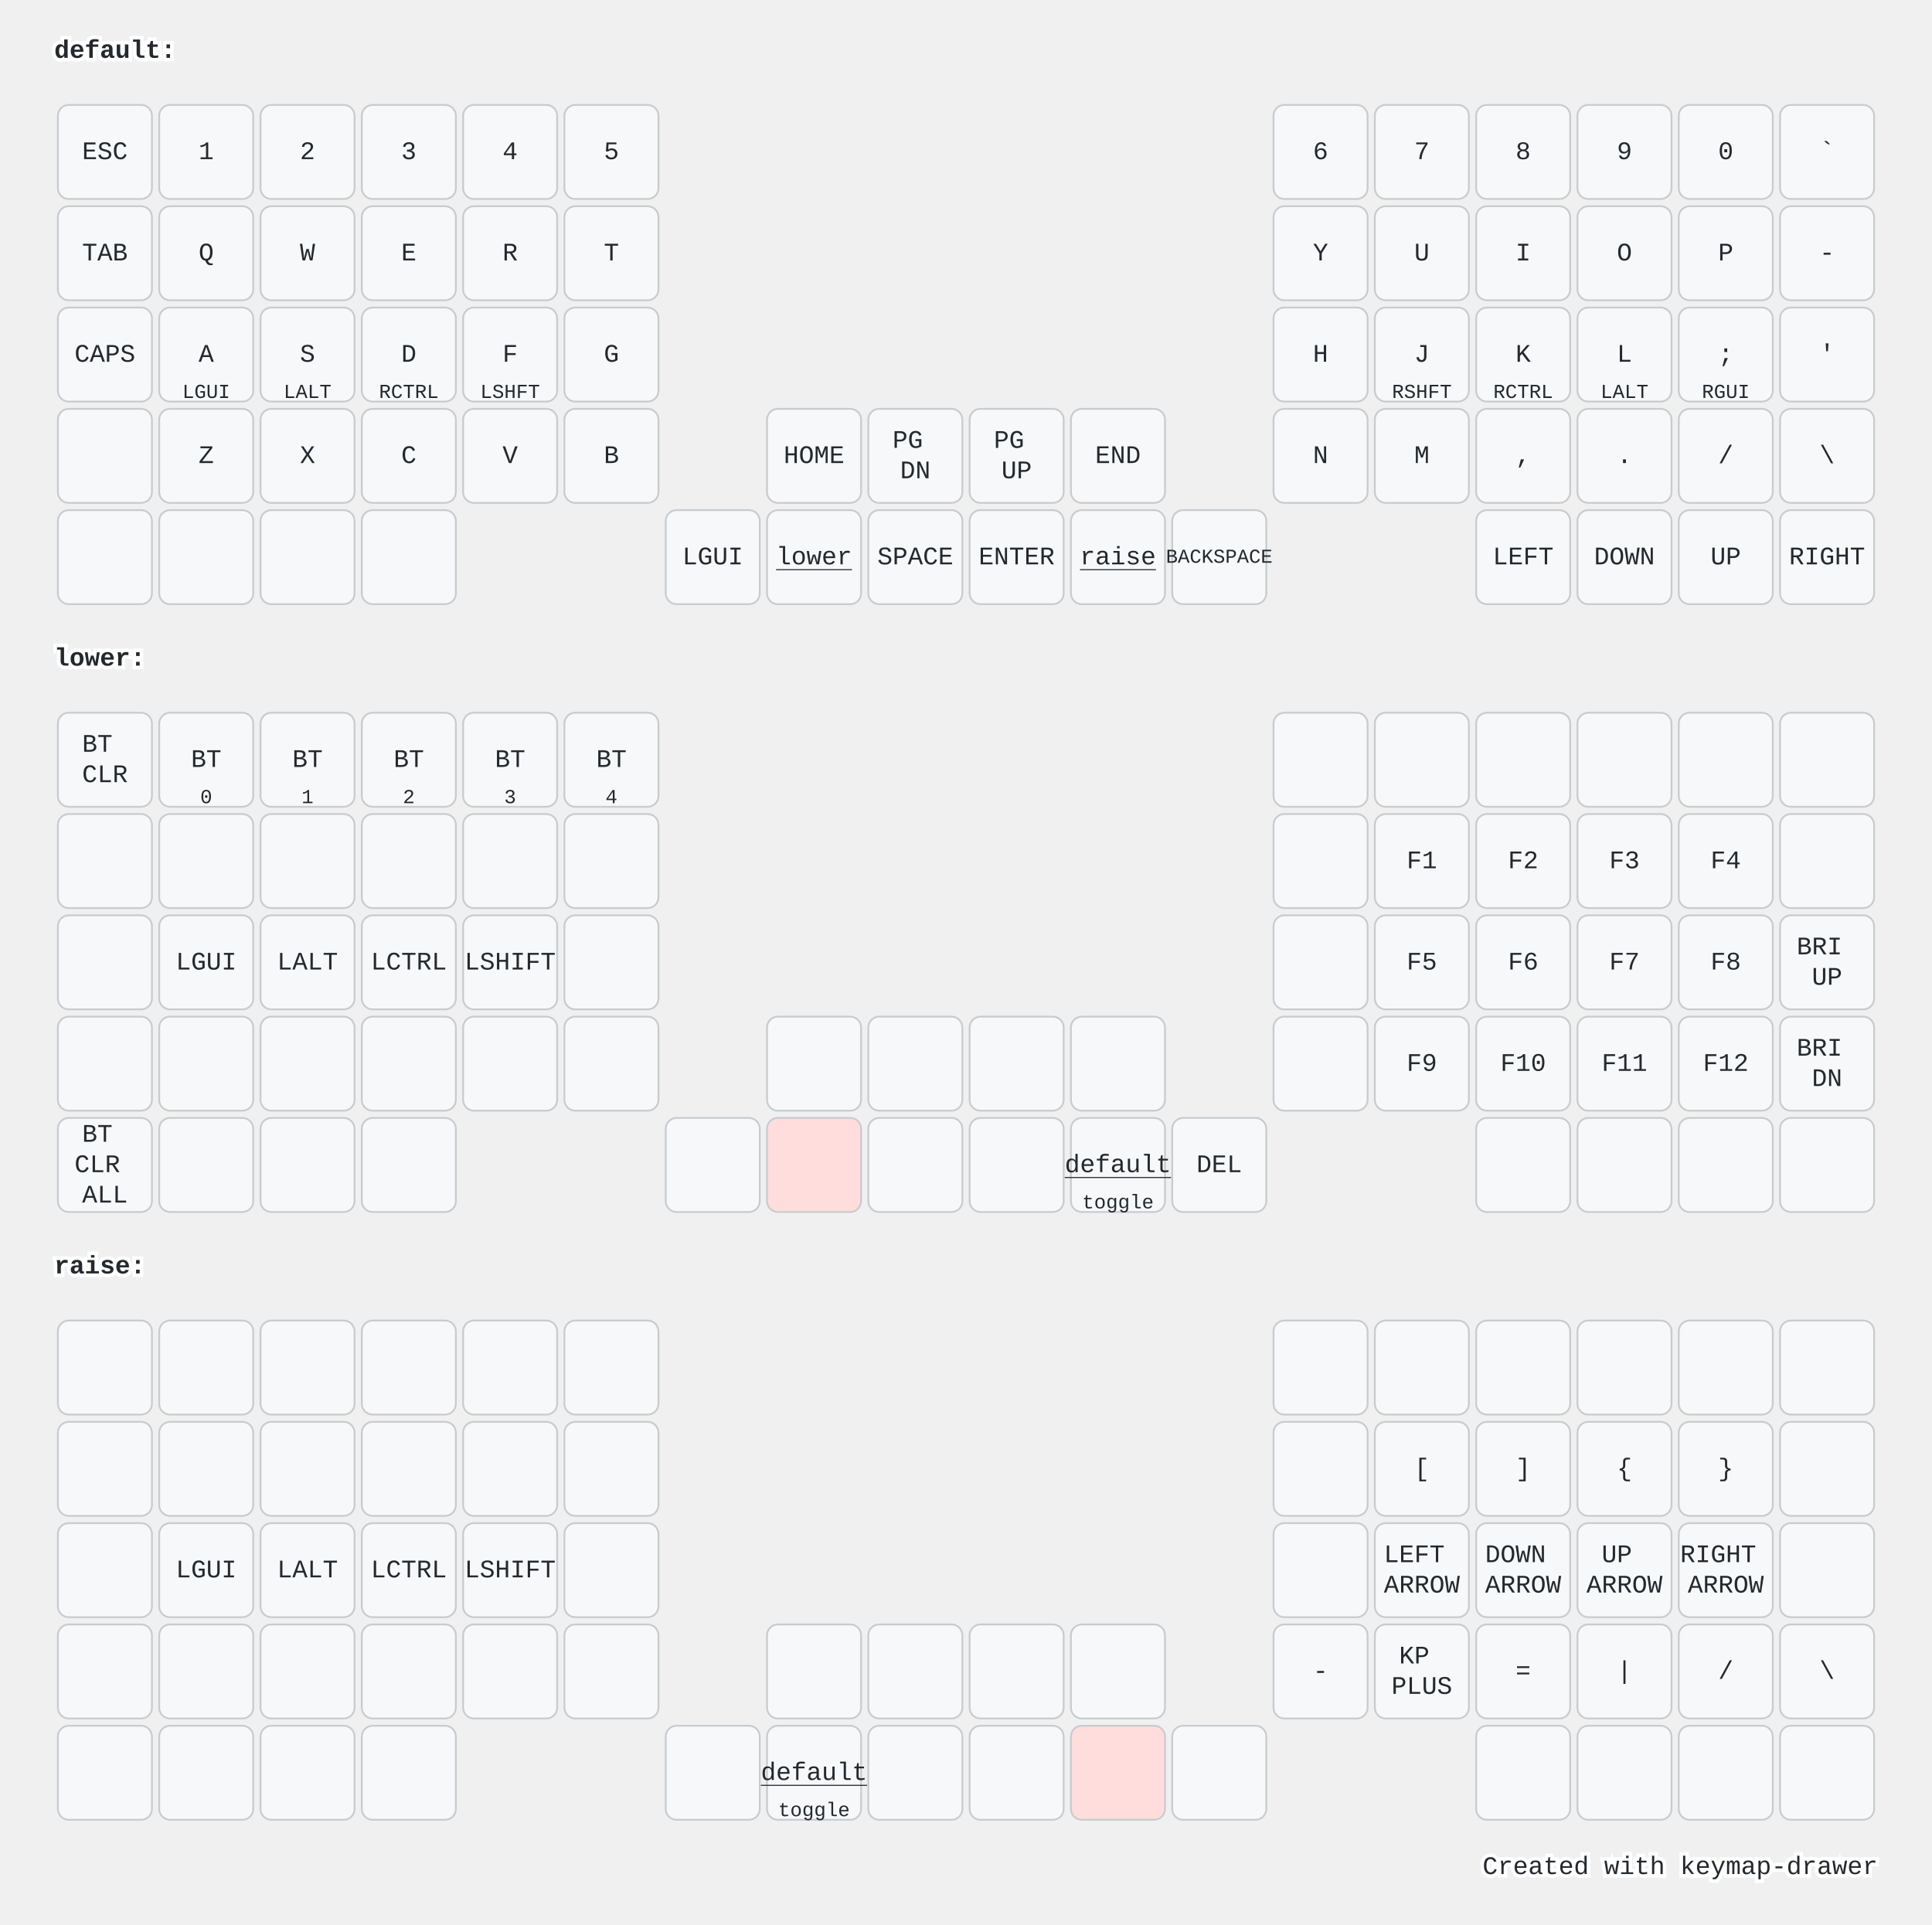
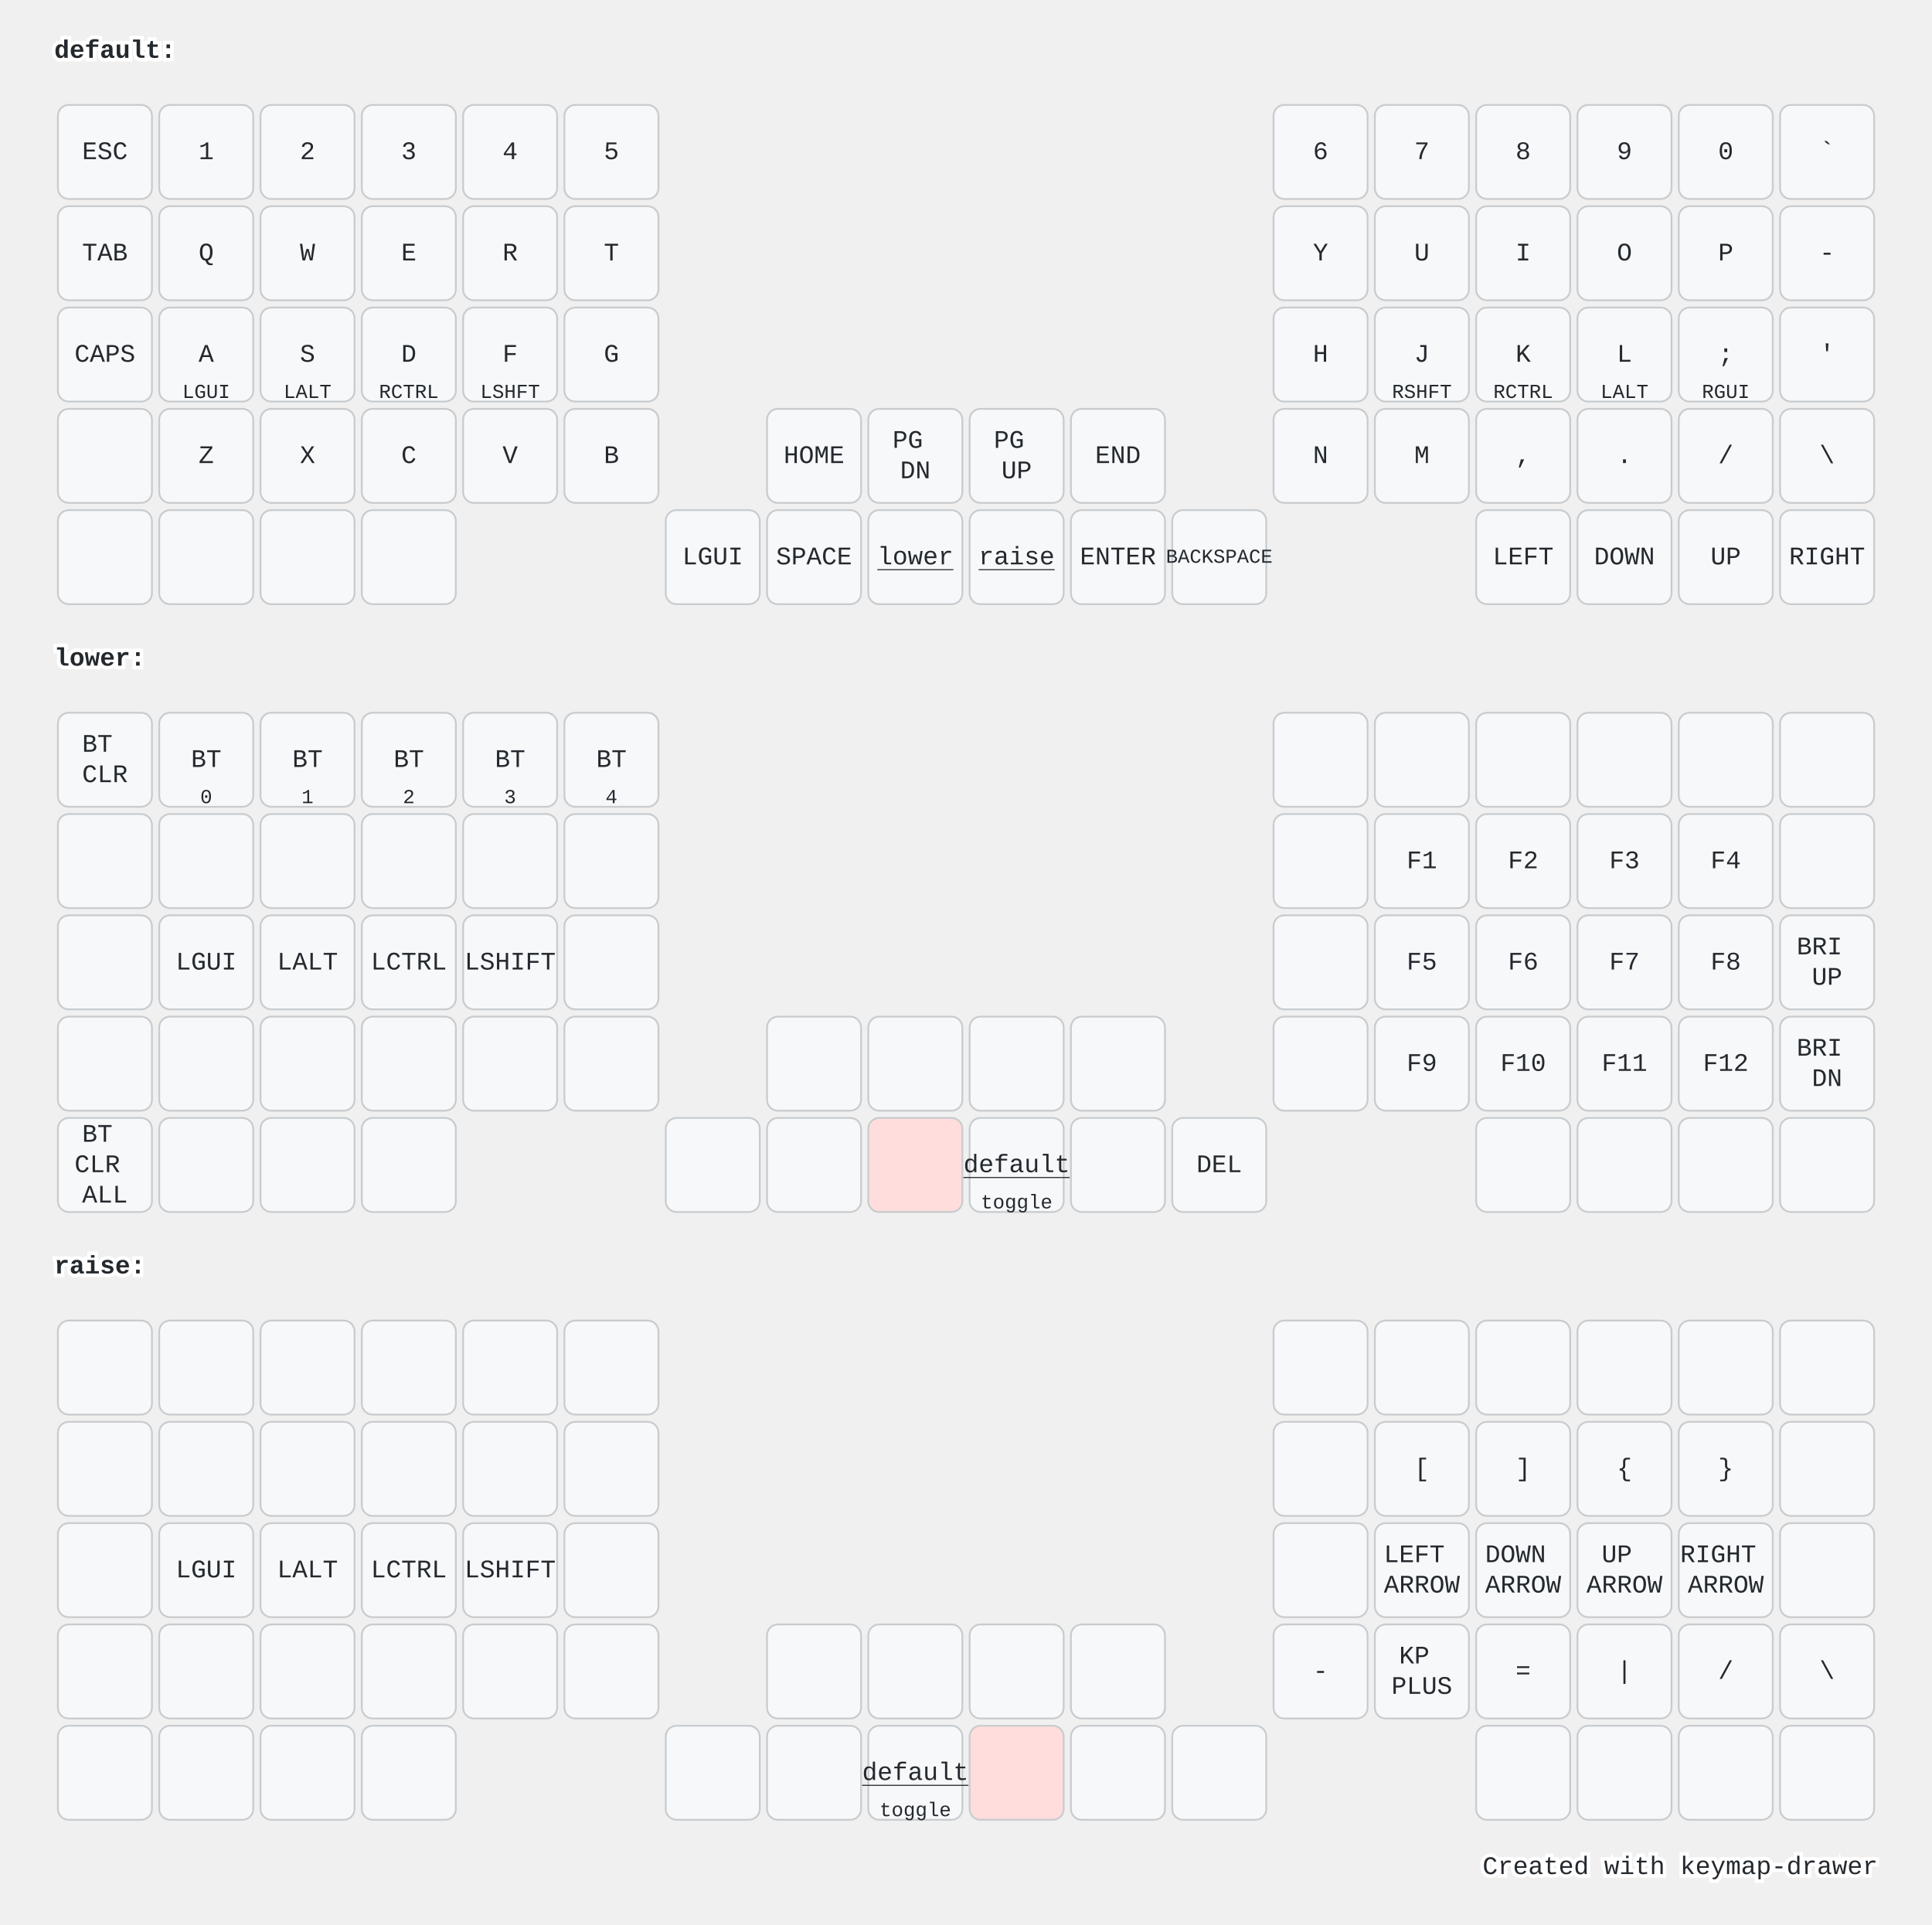
<svg xmlns="http://www.w3.org/2000/svg" width="1068" height="1064" viewBox="0 0 1068 1064" class="keymap">
  <style>/* inherit to force styles through use tags */
svg path {
    fill: inherit;
}

/* font and background color specifications */
svg.keymap {
    font-family: SFMono-Regular,Consolas,Liberation Mono,Menlo,monospace;
    font-size: 14px;
    font-kerning: normal;
    text-rendering: optimizeLegibility;
    fill: #24292e;
}

/* default key styling */
rect.key {
    fill: #f6f8fa;
}

rect.key, rect.combo {
    stroke: #c9cccf;
    stroke-width: 1;
}

/* default key side styling, only used is draw_key_sides is set */
rect.side {
    filter: brightness(90%);
}

/* color accent for combo boxes */
rect.combo, rect.combo-separate {
    fill: #cdf;
}

/* color accent for held keys */
rect.held, rect.combo.held {
    fill: #fdd;
}

/* color accent for ghost (optional) keys */
rect.ghost, rect.combo.ghost {
    stroke-dasharray: 4, 4;
    stroke-width: 2;
}

text {
    text-anchor: middle;
    dominant-baseline: middle;
}

/* styling for layer labels */
text.label {
    font-weight: bold;
    text-anchor: start;
    stroke: white;
    stroke-width: 4;
    paint-order: stroke;
}

/* styling for optional footer */
text.footer {
    text-anchor: end;
    dominant-baseline: auto;
    stroke: white;
    stroke-width: 4;
    paint-order: stroke;
}

/* styling for combo tap, and key non-tap label text */
text.combo, text.hold, text.shifted, text.left, text.right {
    font-size: 11px;
}

text.hold {
    text-anchor: middle;
    dominant-baseline: auto;
}

text.shifted {
    text-anchor: middle;
    dominant-baseline: hanging;
}

text.left {
    text-anchor: start;
}

text.right {
    text-anchor: end;
}

text.layer-activator {
    text-decoration: underline;
}

/* styling for hold/shifted label text in combo box */
text.combo.hold, text.combo.shifted, text.combo.left, text.combo.right {
    font-size: 8px;
}

/* lighter symbol for transparent keys */
text.trans {
    fill: #7b7e81;
}

/* styling for combo dendrons */
path.combo {
    stroke-width: 1;
    stroke: gray;
    fill: none;
}

/* Start Tabler Icons Cleanup */
/* cannot use height/width with glyphs */
.icon-tabler &gt; path {
    fill: inherit;
    stroke: inherit;
    stroke-width: 2;
}
/* hide tabler's default box */
.icon-tabler &gt; path[stroke="none"][fill="none"] {
    visibility: hidden;
}
/* End Tabler Icons Cleanup */

@media (prefers-color-scheme: dark) {
svg.keymap { fill: #d1d6db; }
rect.key { fill: #3f4750; }
rect.key, rect.combo { stroke: #60666c; }
rect.combo, rect.combo-separate { fill: #1f3d7a; }
rect.held, rect.combo.held { fill: #854747; }
text.label, text.footer { stroke: black; }
text.trans { fill: #7e8184; }
path.combo { stroke: #7f7f7f; }

}</style>
  <g transform="translate(30, 0)" class="layer-default">
    <text x="0" y="28" class="label" id="default">default:</text>
    <g transform="translate(0, 56)">
      <g transform="translate(28, 28)" class="key keypos-0">
        <rect rx="6" ry="6" x="-26" y="-26" width="52" height="52" class="key" />
        <text x="0" y="0" class="key tap">ESC</text>
      </g>
      <g transform="translate(84, 28)" class="key keypos-1">
        <rect rx="6" ry="6" x="-26" y="-26" width="52" height="52" class="key" />
        <text x="0" y="0" class="key tap">1</text>
      </g>
      <g transform="translate(140, 28)" class="key keypos-2">
        <rect rx="6" ry="6" x="-26" y="-26" width="52" height="52" class="key" />
        <text x="0" y="0" class="key tap">2</text>
      </g>
      <g transform="translate(196, 28)" class="key keypos-3">
        <rect rx="6" ry="6" x="-26" y="-26" width="52" height="52" class="key" />
        <text x="0" y="0" class="key tap">3</text>
      </g>
      <g transform="translate(252, 28)" class="key keypos-4">
        <rect rx="6" ry="6" x="-26" y="-26" width="52" height="52" class="key" />
        <text x="0" y="0" class="key tap">4</text>
      </g>
      <g transform="translate(308, 28)" class="key keypos-5">
        <rect rx="6" ry="6" x="-26" y="-26" width="52" height="52" class="key" />
        <text x="0" y="0" class="key tap">5</text>
      </g>
      <g transform="translate(700, 28)" class="key keypos-6">
        <rect rx="6" ry="6" x="-26" y="-26" width="52" height="52" class="key" />
        <text x="0" y="0" class="key tap">6</text>
      </g>
      <g transform="translate(756, 28)" class="key keypos-7">
        <rect rx="6" ry="6" x="-26" y="-26" width="52" height="52" class="key" />
        <text x="0" y="0" class="key tap">7</text>
      </g>
      <g transform="translate(812, 28)" class="key keypos-8">
        <rect rx="6" ry="6" x="-26" y="-26" width="52" height="52" class="key" />
        <text x="0" y="0" class="key tap">8</text>
      </g>
      <g transform="translate(868, 28)" class="key keypos-9">
        <rect rx="6" ry="6" x="-26" y="-26" width="52" height="52" class="key" />
        <text x="0" y="0" class="key tap">9</text>
      </g>
      <g transform="translate(924, 28)" class="key keypos-10">
        <rect rx="6" ry="6" x="-26" y="-26" width="52" height="52" class="key" />
        <text x="0" y="0" class="key tap">0</text>
      </g>
      <g transform="translate(980, 28)" class="key keypos-11">
        <rect rx="6" ry="6" x="-26" y="-26" width="52" height="52" class="key" />
        <text x="0" y="0" class="key tap">`</text>
      </g>
      <g transform="translate(28, 84)" class="key keypos-12">
        <rect rx="6" ry="6" x="-26" y="-26" width="52" height="52" class="key" />
        <text x="0" y="0" class="key tap">TAB</text>
      </g>
      <g transform="translate(84, 84)" class="key keypos-13">
        <rect rx="6" ry="6" x="-26" y="-26" width="52" height="52" class="key" />
        <text x="0" y="0" class="key tap">Q</text>
      </g>
      <g transform="translate(140, 84)" class="key keypos-14">
        <rect rx="6" ry="6" x="-26" y="-26" width="52" height="52" class="key" />
        <text x="0" y="0" class="key tap">W</text>
      </g>
      <g transform="translate(196, 84)" class="key keypos-15">
        <rect rx="6" ry="6" x="-26" y="-26" width="52" height="52" class="key" />
        <text x="0" y="0" class="key tap">E</text>
      </g>
      <g transform="translate(252, 84)" class="key keypos-16">
        <rect rx="6" ry="6" x="-26" y="-26" width="52" height="52" class="key" />
        <text x="0" y="0" class="key tap">R</text>
      </g>
      <g transform="translate(308, 84)" class="key keypos-17">
        <rect rx="6" ry="6" x="-26" y="-26" width="52" height="52" class="key" />
        <text x="0" y="0" class="key tap">T</text>
      </g>
      <g transform="translate(700, 84)" class="key keypos-18">
        <rect rx="6" ry="6" x="-26" y="-26" width="52" height="52" class="key" />
        <text x="0" y="0" class="key tap">Y</text>
      </g>
      <g transform="translate(756, 84)" class="key keypos-19">
        <rect rx="6" ry="6" x="-26" y="-26" width="52" height="52" class="key" />
        <text x="0" y="0" class="key tap">U</text>
      </g>
      <g transform="translate(812, 84)" class="key keypos-20">
        <rect rx="6" ry="6" x="-26" y="-26" width="52" height="52" class="key" />
        <text x="0" y="0" class="key tap">I</text>
      </g>
      <g transform="translate(868, 84)" class="key keypos-21">
        <rect rx="6" ry="6" x="-26" y="-26" width="52" height="52" class="key" />
        <text x="0" y="0" class="key tap">O</text>
      </g>
      <g transform="translate(924, 84)" class="key keypos-22">
        <rect rx="6" ry="6" x="-26" y="-26" width="52" height="52" class="key" />
        <text x="0" y="0" class="key tap">P</text>
      </g>
      <g transform="translate(980, 84)" class="key keypos-23">
        <rect rx="6" ry="6" x="-26" y="-26" width="52" height="52" class="key" />
        <text x="0" y="0" class="key tap">-</text>
      </g>
      <g transform="translate(28, 140)" class="key keypos-24">
        <rect rx="6" ry="6" x="-26" y="-26" width="52" height="52" class="key" />
        <text x="0" y="0" class="key tap">CAPS</text>
      </g>
      <g transform="translate(84, 140)" class="key keypos-25">
        <rect rx="6" ry="6" x="-26" y="-26" width="52" height="52" class="key" />
        <text x="0" y="0" class="key tap">A</text>
        <text x="0" y="24" class="key hold">LGUI</text>
      </g>
      <g transform="translate(140, 140)" class="key keypos-26">
        <rect rx="6" ry="6" x="-26" y="-26" width="52" height="52" class="key" />
        <text x="0" y="0" class="key tap">S</text>
        <text x="0" y="24" class="key hold">LALT</text>
      </g>
      <g transform="translate(196, 140)" class="key keypos-27">
        <rect rx="6" ry="6" x="-26" y="-26" width="52" height="52" class="key" />
        <text x="0" y="0" class="key tap">D</text>
        <text x="0" y="24" class="key hold">RCTRL</text>
      </g>
      <g transform="translate(252, 140)" class="key keypos-28">
        <rect rx="6" ry="6" x="-26" y="-26" width="52" height="52" class="key" />
        <text x="0" y="0" class="key tap">F</text>
        <text x="0" y="24" class="key hold">LSHFT</text>
      </g>
      <g transform="translate(308, 140)" class="key keypos-29">
        <rect rx="6" ry="6" x="-26" y="-26" width="52" height="52" class="key" />
        <text x="0" y="0" class="key tap">G</text>
      </g>
      <g transform="translate(700, 140)" class="key keypos-30">
        <rect rx="6" ry="6" x="-26" y="-26" width="52" height="52" class="key" />
        <text x="0" y="0" class="key tap">H</text>
      </g>
      <g transform="translate(756, 140)" class="key keypos-31">
        <rect rx="6" ry="6" x="-26" y="-26" width="52" height="52" class="key" />
        <text x="0" y="0" class="key tap">J</text>
        <text x="0" y="24" class="key hold">RSHFT</text>
      </g>
      <g transform="translate(812, 140)" class="key keypos-32">
        <rect rx="6" ry="6" x="-26" y="-26" width="52" height="52" class="key" />
        <text x="0" y="0" class="key tap">K</text>
        <text x="0" y="24" class="key hold">RCTRL</text>
      </g>
      <g transform="translate(868, 140)" class="key keypos-33">
        <rect rx="6" ry="6" x="-26" y="-26" width="52" height="52" class="key" />
        <text x="0" y="0" class="key tap">L</text>
        <text x="0" y="24" class="key hold">LALT</text>
      </g>
      <g transform="translate(924, 140)" class="key keypos-34">
        <rect rx="6" ry="6" x="-26" y="-26" width="52" height="52" class="key" />
        <text x="0" y="0" class="key tap">;</text>
        <text x="0" y="24" class="key hold">RGUI</text>
      </g>
      <g transform="translate(980, 140)" class="key keypos-35">
        <rect rx="6" ry="6" x="-26" y="-26" width="52" height="52" class="key" />
        <text x="0" y="0" class="key tap">'</text>
      </g>
      <g transform="translate(28, 196)" class="key keypos-36">
        <rect rx="6" ry="6" x="-26" y="-26" width="52" height="52" class="key" />
      </g>
      <g transform="translate(84, 196)" class="key keypos-37">
        <rect rx="6" ry="6" x="-26" y="-26" width="52" height="52" class="key" />
        <text x="0" y="0" class="key tap">Z</text>
      </g>
      <g transform="translate(140, 196)" class="key keypos-38">
        <rect rx="6" ry="6" x="-26" y="-26" width="52" height="52" class="key" />
        <text x="0" y="0" class="key tap">X</text>
      </g>
      <g transform="translate(196, 196)" class="key keypos-39">
        <rect rx="6" ry="6" x="-26" y="-26" width="52" height="52" class="key" />
        <text x="0" y="0" class="key tap">C</text>
      </g>
      <g transform="translate(252, 196)" class="key keypos-40">
        <rect rx="6" ry="6" x="-26" y="-26" width="52" height="52" class="key" />
        <text x="0" y="0" class="key tap">V</text>
      </g>
      <g transform="translate(308, 196)" class="key keypos-41">
        <rect rx="6" ry="6" x="-26" y="-26" width="52" height="52" class="key" />
        <text x="0" y="0" class="key tap">B</text>
      </g>
      <g transform="translate(420, 196)" class="key keypos-42">
        <rect rx="6" ry="6" x="-26" y="-26" width="52" height="52" class="key" />
        <text x="0" y="0" class="key tap">HOME</text>
      </g>
      <g transform="translate(476, 196)" class="key keypos-43">
        <rect rx="6" ry="6" x="-26" y="-26" width="52" height="52" class="key" />
        <text x="0" y="0" class="key tap">
          <tspan x="0" dy="-0.6em">PG</tspan>
          <tspan x="0" dy="1.2em">DN</tspan>
        </text>
      </g>
      <g transform="translate(532, 196)" class="key keypos-44">
        <rect rx="6" ry="6" x="-26" y="-26" width="52" height="52" class="key" />
        <text x="0" y="0" class="key tap">
          <tspan x="0" dy="-0.6em">PG</tspan>
          <tspan x="0" dy="1.2em">UP</tspan>
        </text>
      </g>
      <g transform="translate(588, 196)" class="key keypos-45">
        <rect rx="6" ry="6" x="-26" y="-26" width="52" height="52" class="key" />
        <text x="0" y="0" class="key tap">END</text>
      </g>
      <g transform="translate(700, 196)" class="key keypos-46">
        <rect rx="6" ry="6" x="-26" y="-26" width="52" height="52" class="key" />
        <text x="0" y="0" class="key tap">N</text>
      </g>
      <g transform="translate(756, 196)" class="key keypos-47">
        <rect rx="6" ry="6" x="-26" y="-26" width="52" height="52" class="key" />
        <text x="0" y="0" class="key tap">M</text>
      </g>
      <g transform="translate(812, 196)" class="key keypos-48">
        <rect rx="6" ry="6" x="-26" y="-26" width="52" height="52" class="key" />
        <text x="0" y="0" class="key tap">,</text>
      </g>
      <g transform="translate(868, 196)" class="key keypos-49">
        <rect rx="6" ry="6" x="-26" y="-26" width="52" height="52" class="key" />
        <text x="0" y="0" class="key tap">.</text>
      </g>
      <g transform="translate(924, 196)" class="key keypos-50">
        <rect rx="6" ry="6" x="-26" y="-26" width="52" height="52" class="key" />
        <text x="0" y="0" class="key tap">/</text>
      </g>
      <g transform="translate(980, 196)" class="key keypos-51">
        <rect rx="6" ry="6" x="-26" y="-26" width="52" height="52" class="key" />
        <text x="0" y="0" class="key tap">\</text>
      </g>
      <g transform="translate(28, 252)" class="key keypos-52">
        <rect rx="6" ry="6" x="-26" y="-26" width="52" height="52" class="key" />
      </g>
      <g transform="translate(84, 252)" class="key keypos-53">
        <rect rx="6" ry="6" x="-26" y="-26" width="52" height="52" class="key" />
      </g>
      <g transform="translate(140, 252)" class="key keypos-54">
        <rect rx="6" ry="6" x="-26" y="-26" width="52" height="52" class="key" />
      </g>
      <g transform="translate(196, 252)" class="key keypos-55">
        <rect rx="6" ry="6" x="-26" y="-26" width="52" height="52" class="key" />
      </g>
      <g transform="translate(364, 252)" class="key keypos-56">
        <rect rx="6" ry="6" x="-26" y="-26" width="52" height="52" class="key" />
        <text x="0" y="0" class="key tap">LGUI</text>
      </g>
      <g transform="translate(420, 252)" class="key keypos-57">
        <rect rx="6" ry="6" x="-26" y="-26" width="52" height="52" class="key" />
+         <text x="0" y="0" class="key tap">SPACE</text>
+       </g>
+       <g transform="translate(476, 252)" class="key keypos-58">
+         <rect rx="6" ry="6" x="-26" y="-26" width="52" height="52" class="key" />
        <a href="#lower">
          <text x="0" y="0" class="key tap layer-activator">lower</text>
        </a>
      </g>
-       <g transform="translate(476, 252)" class="key keypos-58">
-         <rect rx="6" ry="6" x="-26" y="-26" width="52" height="52" class="key" />
-         <text x="0" y="0" class="key tap">SPACE</text>
-       </g>
      <g transform="translate(532, 252)" class="key keypos-59">
-         <rect rx="6" ry="6" x="-26" y="-26" width="52" height="52" class="key" />
-         <text x="0" y="0" class="key tap">ENTER</text>
-       </g>
-       <g transform="translate(588, 252)" class="key keypos-60">
        <rect rx="6" ry="6" x="-26" y="-26" width="52" height="52" class="key" />
        <a href="#raise">
          <text x="0" y="0" class="key tap layer-activator">raise</text>
        </a>
+       </g>
+       <g transform="translate(588, 252)" class="key keypos-60">
+         <rect rx="6" ry="6" x="-26" y="-26" width="52" height="52" class="key" />
+         <text x="0" y="0" class="key tap">ENTER</text>
      </g>
      <g transform="translate(644, 252)" class="key keypos-61">
        <rect rx="6" ry="6" x="-26" y="-26" width="52" height="52" class="key" />
        <text x="0" y="0" class="key tap">
          <tspan style="font-size: 78%">BACKSPACE</tspan>
        </text>
      </g>
      <g transform="translate(812, 252)" class="key keypos-62">
        <rect rx="6" ry="6" x="-26" y="-26" width="52" height="52" class="key" />
        <text x="0" y="0" class="key tap">LEFT</text>
      </g>
      <g transform="translate(868, 252)" class="key keypos-63">
        <rect rx="6" ry="6" x="-26" y="-26" width="52" height="52" class="key" />
        <text x="0" y="0" class="key tap">DOWN</text>
      </g>
      <g transform="translate(924, 252)" class="key keypos-64">
        <rect rx="6" ry="6" x="-26" y="-26" width="52" height="52" class="key" />
        <text x="0" y="0" class="key tap">UP</text>
      </g>
      <g transform="translate(980, 252)" class="key keypos-65">
        <rect rx="6" ry="6" x="-26" y="-26" width="52" height="52" class="key" />
        <text x="0" y="0" class="key tap">RIGHT</text>
      </g>
    </g>
  </g>
  <g transform="translate(30, 336)" class="layer-lower">
    <text x="0" y="28" class="label" id="lower">lower:</text>
    <g transform="translate(0, 56)">
      <g transform="translate(28, 28)" class="key keypos-0">
        <rect rx="6" ry="6" x="-26" y="-26" width="52" height="52" class="key" />
        <text x="0" y="0" class="key tap">
          <tspan x="0" dy="-0.6em">BT</tspan>
          <tspan x="0" dy="1.2em">CLR</tspan>
        </text>
      </g>
      <g transform="translate(84, 28)" class="key keypos-1">
        <rect rx="6" ry="6" x="-26" y="-26" width="52" height="52" class="key" />
        <text x="0" y="0" class="key tap">BT</text>
        <text x="0" y="24" class="key hold">0</text>
      </g>
      <g transform="translate(140, 28)" class="key keypos-2">
        <rect rx="6" ry="6" x="-26" y="-26" width="52" height="52" class="key" />
        <text x="0" y="0" class="key tap">BT</text>
        <text x="0" y="24" class="key hold">1</text>
      </g>
      <g transform="translate(196, 28)" class="key keypos-3">
        <rect rx="6" ry="6" x="-26" y="-26" width="52" height="52" class="key" />
        <text x="0" y="0" class="key tap">BT</text>
        <text x="0" y="24" class="key hold">2</text>
      </g>
      <g transform="translate(252, 28)" class="key keypos-4">
        <rect rx="6" ry="6" x="-26" y="-26" width="52" height="52" class="key" />
        <text x="0" y="0" class="key tap">BT</text>
        <text x="0" y="24" class="key hold">3</text>
      </g>
      <g transform="translate(308, 28)" class="key keypos-5">
        <rect rx="6" ry="6" x="-26" y="-26" width="52" height="52" class="key" />
        <text x="0" y="0" class="key tap">BT</text>
        <text x="0" y="24" class="key hold">4</text>
      </g>
      <g transform="translate(700, 28)" class="key keypos-6">
        <rect rx="6" ry="6" x="-26" y="-26" width="52" height="52" class="key" />
      </g>
      <g transform="translate(756, 28)" class="key keypos-7">
        <rect rx="6" ry="6" x="-26" y="-26" width="52" height="52" class="key" />
      </g>
      <g transform="translate(812, 28)" class="key keypos-8">
        <rect rx="6" ry="6" x="-26" y="-26" width="52" height="52" class="key" />
      </g>
      <g transform="translate(868, 28)" class="key keypos-9">
        <rect rx="6" ry="6" x="-26" y="-26" width="52" height="52" class="key" />
      </g>
      <g transform="translate(924, 28)" class="key keypos-10">
        <rect rx="6" ry="6" x="-26" y="-26" width="52" height="52" class="key" />
      </g>
      <g transform="translate(980, 28)" class="key keypos-11">
        <rect rx="6" ry="6" x="-26" y="-26" width="52" height="52" class="key" />
      </g>
      <g transform="translate(28, 84)" class="key keypos-12">
        <rect rx="6" ry="6" x="-26" y="-26" width="52" height="52" class="key" />
      </g>
      <g transform="translate(84, 84)" class="key keypos-13">
        <rect rx="6" ry="6" x="-26" y="-26" width="52" height="52" class="key" />
      </g>
      <g transform="translate(140, 84)" class="key keypos-14">
        <rect rx="6" ry="6" x="-26" y="-26" width="52" height="52" class="key" />
      </g>
      <g transform="translate(196, 84)" class="key keypos-15">
        <rect rx="6" ry="6" x="-26" y="-26" width="52" height="52" class="key" />
      </g>
      <g transform="translate(252, 84)" class="key keypos-16">
        <rect rx="6" ry="6" x="-26" y="-26" width="52" height="52" class="key" />
      </g>
      <g transform="translate(308, 84)" class="key keypos-17">
        <rect rx="6" ry="6" x="-26" y="-26" width="52" height="52" class="key" />
      </g>
      <g transform="translate(700, 84)" class="key keypos-18">
        <rect rx="6" ry="6" x="-26" y="-26" width="52" height="52" class="key" />
      </g>
      <g transform="translate(756, 84)" class="key keypos-19">
        <rect rx="6" ry="6" x="-26" y="-26" width="52" height="52" class="key" />
        <text x="0" y="0" class="key tap">F1</text>
      </g>
      <g transform="translate(812, 84)" class="key keypos-20">
        <rect rx="6" ry="6" x="-26" y="-26" width="52" height="52" class="key" />
        <text x="0" y="0" class="key tap">F2</text>
      </g>
      <g transform="translate(868, 84)" class="key keypos-21">
        <rect rx="6" ry="6" x="-26" y="-26" width="52" height="52" class="key" />
        <text x="0" y="0" class="key tap">F3</text>
      </g>
      <g transform="translate(924, 84)" class="key keypos-22">
        <rect rx="6" ry="6" x="-26" y="-26" width="52" height="52" class="key" />
        <text x="0" y="0" class="key tap">F4</text>
      </g>
      <g transform="translate(980, 84)" class="key keypos-23">
        <rect rx="6" ry="6" x="-26" y="-26" width="52" height="52" class="key" />
      </g>
      <g transform="translate(28, 140)" class="key keypos-24">
        <rect rx="6" ry="6" x="-26" y="-26" width="52" height="52" class="key" />
      </g>
      <g transform="translate(84, 140)" class="key keypos-25">
        <rect rx="6" ry="6" x="-26" y="-26" width="52" height="52" class="key" />
        <text x="0" y="0" class="key tap">LGUI</text>
      </g>
      <g transform="translate(140, 140)" class="key keypos-26">
        <rect rx="6" ry="6" x="-26" y="-26" width="52" height="52" class="key" />
        <text x="0" y="0" class="key tap">LALT</text>
      </g>
      <g transform="translate(196, 140)" class="key keypos-27">
        <rect rx="6" ry="6" x="-26" y="-26" width="52" height="52" class="key" />
        <text x="0" y="0" class="key tap">LCTRL</text>
      </g>
      <g transform="translate(252, 140)" class="key keypos-28">
        <rect rx="6" ry="6" x="-26" y="-26" width="52" height="52" class="key" />
        <text x="0" y="0" class="key tap">LSHIFT</text>
      </g>
      <g transform="translate(308, 140)" class="key keypos-29">
        <rect rx="6" ry="6" x="-26" y="-26" width="52" height="52" class="key" />
      </g>
      <g transform="translate(700, 140)" class="key keypos-30">
        <rect rx="6" ry="6" x="-26" y="-26" width="52" height="52" class="key" />
      </g>
      <g transform="translate(756, 140)" class="key keypos-31">
        <rect rx="6" ry="6" x="-26" y="-26" width="52" height="52" class="key" />
        <text x="0" y="0" class="key tap">F5</text>
      </g>
      <g transform="translate(812, 140)" class="key keypos-32">
        <rect rx="6" ry="6" x="-26" y="-26" width="52" height="52" class="key" />
        <text x="0" y="0" class="key tap">F6</text>
      </g>
      <g transform="translate(868, 140)" class="key keypos-33">
        <rect rx="6" ry="6" x="-26" y="-26" width="52" height="52" class="key" />
        <text x="0" y="0" class="key tap">F7</text>
      </g>
      <g transform="translate(924, 140)" class="key keypos-34">
        <rect rx="6" ry="6" x="-26" y="-26" width="52" height="52" class="key" />
        <text x="0" y="0" class="key tap">F8</text>
      </g>
      <g transform="translate(980, 140)" class="key keypos-35">
        <rect rx="6" ry="6" x="-26" y="-26" width="52" height="52" class="key" />
        <text x="0" y="0" class="key tap">
          <tspan x="0" dy="-0.6em">BRI</tspan>
          <tspan x="0" dy="1.2em">UP</tspan>
        </text>
      </g>
      <g transform="translate(28, 196)" class="key keypos-36">
        <rect rx="6" ry="6" x="-26" y="-26" width="52" height="52" class="key" />
      </g>
      <g transform="translate(84, 196)" class="key keypos-37">
        <rect rx="6" ry="6" x="-26" y="-26" width="52" height="52" class="key" />
      </g>
      <g transform="translate(140, 196)" class="key keypos-38">
        <rect rx="6" ry="6" x="-26" y="-26" width="52" height="52" class="key" />
      </g>
      <g transform="translate(196, 196)" class="key keypos-39">
        <rect rx="6" ry="6" x="-26" y="-26" width="52" height="52" class="key" />
      </g>
      <g transform="translate(252, 196)" class="key keypos-40">
        <rect rx="6" ry="6" x="-26" y="-26" width="52" height="52" class="key" />
      </g>
      <g transform="translate(308, 196)" class="key keypos-41">
        <rect rx="6" ry="6" x="-26" y="-26" width="52" height="52" class="key" />
      </g>
      <g transform="translate(420, 196)" class="key keypos-42">
        <rect rx="6" ry="6" x="-26" y="-26" width="52" height="52" class="key" />
      </g>
      <g transform="translate(476, 196)" class="key keypos-43">
        <rect rx="6" ry="6" x="-26" y="-26" width="52" height="52" class="key" />
      </g>
      <g transform="translate(532, 196)" class="key keypos-44">
        <rect rx="6" ry="6" x="-26" y="-26" width="52" height="52" class="key" />
      </g>
      <g transform="translate(588, 196)" class="key keypos-45">
        <rect rx="6" ry="6" x="-26" y="-26" width="52" height="52" class="key" />
      </g>
      <g transform="translate(700, 196)" class="key keypos-46">
        <rect rx="6" ry="6" x="-26" y="-26" width="52" height="52" class="key" />
      </g>
      <g transform="translate(756, 196)" class="key keypos-47">
        <rect rx="6" ry="6" x="-26" y="-26" width="52" height="52" class="key" />
        <text x="0" y="0" class="key tap">F9</text>
      </g>
      <g transform="translate(812, 196)" class="key keypos-48">
        <rect rx="6" ry="6" x="-26" y="-26" width="52" height="52" class="key" />
        <text x="0" y="0" class="key tap">F10</text>
      </g>
      <g transform="translate(868, 196)" class="key keypos-49">
        <rect rx="6" ry="6" x="-26" y="-26" width="52" height="52" class="key" />
        <text x="0" y="0" class="key tap">F11</text>
      </g>
      <g transform="translate(924, 196)" class="key keypos-50">
        <rect rx="6" ry="6" x="-26" y="-26" width="52" height="52" class="key" />
        <text x="0" y="0" class="key tap">F12</text>
      </g>
      <g transform="translate(980, 196)" class="key keypos-51">
        <rect rx="6" ry="6" x="-26" y="-26" width="52" height="52" class="key" />
        <text x="0" y="0" class="key tap">
          <tspan x="0" dy="-0.6em">BRI</tspan>
          <tspan x="0" dy="1.2em">DN</tspan>
        </text>
      </g>
      <g transform="translate(28, 252)" class="key keypos-52">
        <rect rx="6" ry="6" x="-26" y="-26" width="52" height="52" class="key" />
        <text x="0" y="0" class="key tap">
          <tspan x="0" dy="-1.2em">BT</tspan>
          <tspan x="0" dy="1.2em">CLR</tspan>
          <tspan x="0" dy="1.2em">ALL</tspan>
        </text>
      </g>
      <g transform="translate(84, 252)" class="key keypos-53">
        <rect rx="6" ry="6" x="-26" y="-26" width="52" height="52" class="key" />
      </g>
      <g transform="translate(140, 252)" class="key keypos-54">
        <rect rx="6" ry="6" x="-26" y="-26" width="52" height="52" class="key" />
      </g>
      <g transform="translate(196, 252)" class="key keypos-55">
        <rect rx="6" ry="6" x="-26" y="-26" width="52" height="52" class="key" />
      </g>
      <g transform="translate(364, 252)" class="key keypos-56">
        <rect rx="6" ry="6" x="-26" y="-26" width="52" height="52" class="key" />
      </g>
-       <g transform="translate(420, 252)" class="key held keypos-57">
+       <g transform="translate(420, 252)" class="key keypos-57">
+         <rect rx="6" ry="6" x="-26" y="-26" width="52" height="52" class="key" />
+       </g>
+       <g transform="translate(476, 252)" class="key held keypos-58">
        <rect rx="6" ry="6" x="-26" y="-26" width="52" height="52" class="key held" />
      </g>
-       <g transform="translate(476, 252)" class="key keypos-58">
-         <rect rx="6" ry="6" x="-26" y="-26" width="52" height="52" class="key" />
-       </g>
      <g transform="translate(532, 252)" class="key keypos-59">
-         <rect rx="6" ry="6" x="-26" y="-26" width="52" height="52" class="key" />
-       </g>
-       <g transform="translate(588, 252)" class="key keypos-60">
        <rect rx="6" ry="6" x="-26" y="-26" width="52" height="52" class="key" />
        <a href="#default">
          <text x="0" y="0" class="key tap layer-activator">default</text>
        </a>
        <text x="0" y="24" class="key hold">toggle</text>
+       </g>
+       <g transform="translate(588, 252)" class="key keypos-60">
+         <rect rx="6" ry="6" x="-26" y="-26" width="52" height="52" class="key" />
      </g>
      <g transform="translate(644, 252)" class="key keypos-61">
        <rect rx="6" ry="6" x="-26" y="-26" width="52" height="52" class="key" />
        <text x="0" y="0" class="key tap">DEL</text>
      </g>
      <g transform="translate(812, 252)" class="key keypos-62">
        <rect rx="6" ry="6" x="-26" y="-26" width="52" height="52" class="key" />
      </g>
      <g transform="translate(868, 252)" class="key keypos-63">
        <rect rx="6" ry="6" x="-26" y="-26" width="52" height="52" class="key" />
      </g>
      <g transform="translate(924, 252)" class="key keypos-64">
        <rect rx="6" ry="6" x="-26" y="-26" width="52" height="52" class="key" />
      </g>
      <g transform="translate(980, 252)" class="key keypos-65">
        <rect rx="6" ry="6" x="-26" y="-26" width="52" height="52" class="key" />
      </g>
    </g>
  </g>
  <g transform="translate(30, 672)" class="layer-raise">
    <text x="0" y="28" class="label" id="raise">raise:</text>
    <g transform="translate(0, 56)">
      <g transform="translate(28, 28)" class="key keypos-0">
        <rect rx="6" ry="6" x="-26" y="-26" width="52" height="52" class="key" />
      </g>
      <g transform="translate(84, 28)" class="key keypos-1">
        <rect rx="6" ry="6" x="-26" y="-26" width="52" height="52" class="key" />
      </g>
      <g transform="translate(140, 28)" class="key keypos-2">
        <rect rx="6" ry="6" x="-26" y="-26" width="52" height="52" class="key" />
      </g>
      <g transform="translate(196, 28)" class="key keypos-3">
        <rect rx="6" ry="6" x="-26" y="-26" width="52" height="52" class="key" />
      </g>
      <g transform="translate(252, 28)" class="key keypos-4">
        <rect rx="6" ry="6" x="-26" y="-26" width="52" height="52" class="key" />
      </g>
      <g transform="translate(308, 28)" class="key keypos-5">
        <rect rx="6" ry="6" x="-26" y="-26" width="52" height="52" class="key" />
      </g>
      <g transform="translate(700, 28)" class="key keypos-6">
        <rect rx="6" ry="6" x="-26" y="-26" width="52" height="52" class="key" />
      </g>
      <g transform="translate(756, 28)" class="key keypos-7">
        <rect rx="6" ry="6" x="-26" y="-26" width="52" height="52" class="key" />
      </g>
      <g transform="translate(812, 28)" class="key keypos-8">
        <rect rx="6" ry="6" x="-26" y="-26" width="52" height="52" class="key" />
      </g>
      <g transform="translate(868, 28)" class="key keypos-9">
        <rect rx="6" ry="6" x="-26" y="-26" width="52" height="52" class="key" />
      </g>
      <g transform="translate(924, 28)" class="key keypos-10">
        <rect rx="6" ry="6" x="-26" y="-26" width="52" height="52" class="key" />
      </g>
      <g transform="translate(980, 28)" class="key keypos-11">
        <rect rx="6" ry="6" x="-26" y="-26" width="52" height="52" class="key" />
      </g>
      <g transform="translate(28, 84)" class="key keypos-12">
        <rect rx="6" ry="6" x="-26" y="-26" width="52" height="52" class="key" />
      </g>
      <g transform="translate(84, 84)" class="key keypos-13">
        <rect rx="6" ry="6" x="-26" y="-26" width="52" height="52" class="key" />
      </g>
      <g transform="translate(140, 84)" class="key keypos-14">
        <rect rx="6" ry="6" x="-26" y="-26" width="52" height="52" class="key" />
      </g>
      <g transform="translate(196, 84)" class="key keypos-15">
        <rect rx="6" ry="6" x="-26" y="-26" width="52" height="52" class="key" />
      </g>
      <g transform="translate(252, 84)" class="key keypos-16">
        <rect rx="6" ry="6" x="-26" y="-26" width="52" height="52" class="key" />
      </g>
      <g transform="translate(308, 84)" class="key keypos-17">
        <rect rx="6" ry="6" x="-26" y="-26" width="52" height="52" class="key" />
      </g>
      <g transform="translate(700, 84)" class="key keypos-18">
        <rect rx="6" ry="6" x="-26" y="-26" width="52" height="52" class="key" />
      </g>
      <g transform="translate(756, 84)" class="key keypos-19">
        <rect rx="6" ry="6" x="-26" y="-26" width="52" height="52" class="key" />
        <text x="0" y="0" class="key tap">[</text>
      </g>
      <g transform="translate(812, 84)" class="key keypos-20">
        <rect rx="6" ry="6" x="-26" y="-26" width="52" height="52" class="key" />
        <text x="0" y="0" class="key tap">]</text>
      </g>
      <g transform="translate(868, 84)" class="key keypos-21">
        <rect rx="6" ry="6" x="-26" y="-26" width="52" height="52" class="key" />
        <text x="0" y="0" class="key tap">{</text>
      </g>
      <g transform="translate(924, 84)" class="key keypos-22">
        <rect rx="6" ry="6" x="-26" y="-26" width="52" height="52" class="key" />
        <text x="0" y="0" class="key tap">}</text>
      </g>
      <g transform="translate(980, 84)" class="key keypos-23">
        <rect rx="6" ry="6" x="-26" y="-26" width="52" height="52" class="key" />
      </g>
      <g transform="translate(28, 140)" class="key keypos-24">
        <rect rx="6" ry="6" x="-26" y="-26" width="52" height="52" class="key" />
      </g>
      <g transform="translate(84, 140)" class="key keypos-25">
        <rect rx="6" ry="6" x="-26" y="-26" width="52" height="52" class="key" />
        <text x="0" y="0" class="key tap">LGUI</text>
      </g>
      <g transform="translate(140, 140)" class="key keypos-26">
        <rect rx="6" ry="6" x="-26" y="-26" width="52" height="52" class="key" />
        <text x="0" y="0" class="key tap">LALT</text>
      </g>
      <g transform="translate(196, 140)" class="key keypos-27">
        <rect rx="6" ry="6" x="-26" y="-26" width="52" height="52" class="key" />
        <text x="0" y="0" class="key tap">LCTRL</text>
      </g>
      <g transform="translate(252, 140)" class="key keypos-28">
        <rect rx="6" ry="6" x="-26" y="-26" width="52" height="52" class="key" />
        <text x="0" y="0" class="key tap">LSHIFT</text>
      </g>
      <g transform="translate(308, 140)" class="key keypos-29">
        <rect rx="6" ry="6" x="-26" y="-26" width="52" height="52" class="key" />
      </g>
      <g transform="translate(700, 140)" class="key keypos-30">
        <rect rx="6" ry="6" x="-26" y="-26" width="52" height="52" class="key" />
      </g>
      <g transform="translate(756, 140)" class="key keypos-31">
        <rect rx="6" ry="6" x="-26" y="-26" width="52" height="52" class="key" />
        <text x="0" y="0" class="key tap">
          <tspan x="0" dy="-0.6em">LEFT</tspan>
          <tspan x="0" dy="1.2em">ARROW</tspan>
        </text>
      </g>
      <g transform="translate(812, 140)" class="key keypos-32">
        <rect rx="6" ry="6" x="-26" y="-26" width="52" height="52" class="key" />
        <text x="0" y="0" class="key tap">
          <tspan x="0" dy="-0.6em">DOWN</tspan>
          <tspan x="0" dy="1.2em">ARROW</tspan>
        </text>
      </g>
      <g transform="translate(868, 140)" class="key keypos-33">
        <rect rx="6" ry="6" x="-26" y="-26" width="52" height="52" class="key" />
        <text x="0" y="0" class="key tap">
          <tspan x="0" dy="-0.6em">UP</tspan>
          <tspan x="0" dy="1.2em">ARROW</tspan>
        </text>
      </g>
      <g transform="translate(924, 140)" class="key keypos-34">
        <rect rx="6" ry="6" x="-26" y="-26" width="52" height="52" class="key" />
        <text x="0" y="0" class="key tap">
          <tspan x="0" dy="-0.6em">RIGHT</tspan>
          <tspan x="0" dy="1.2em">ARROW</tspan>
        </text>
      </g>
      <g transform="translate(980, 140)" class="key keypos-35">
        <rect rx="6" ry="6" x="-26" y="-26" width="52" height="52" class="key" />
      </g>
      <g transform="translate(28, 196)" class="key keypos-36">
        <rect rx="6" ry="6" x="-26" y="-26" width="52" height="52" class="key" />
      </g>
      <g transform="translate(84, 196)" class="key keypos-37">
        <rect rx="6" ry="6" x="-26" y="-26" width="52" height="52" class="key" />
      </g>
      <g transform="translate(140, 196)" class="key keypos-38">
        <rect rx="6" ry="6" x="-26" y="-26" width="52" height="52" class="key" />
      </g>
      <g transform="translate(196, 196)" class="key keypos-39">
        <rect rx="6" ry="6" x="-26" y="-26" width="52" height="52" class="key" />
      </g>
      <g transform="translate(252, 196)" class="key keypos-40">
        <rect rx="6" ry="6" x="-26" y="-26" width="52" height="52" class="key" />
      </g>
      <g transform="translate(308, 196)" class="key keypos-41">
        <rect rx="6" ry="6" x="-26" y="-26" width="52" height="52" class="key" />
      </g>
      <g transform="translate(420, 196)" class="key keypos-42">
        <rect rx="6" ry="6" x="-26" y="-26" width="52" height="52" class="key" />
      </g>
      <g transform="translate(476, 196)" class="key keypos-43">
        <rect rx="6" ry="6" x="-26" y="-26" width="52" height="52" class="key" />
      </g>
      <g transform="translate(532, 196)" class="key keypos-44">
        <rect rx="6" ry="6" x="-26" y="-26" width="52" height="52" class="key" />
      </g>
      <g transform="translate(588, 196)" class="key keypos-45">
        <rect rx="6" ry="6" x="-26" y="-26" width="52" height="52" class="key" />
      </g>
      <g transform="translate(700, 196)" class="key keypos-46">
        <rect rx="6" ry="6" x="-26" y="-26" width="52" height="52" class="key" />
        <text x="0" y="0" class="key tap">-</text>
      </g>
      <g transform="translate(756, 196)" class="key keypos-47">
        <rect rx="6" ry="6" x="-26" y="-26" width="52" height="52" class="key" />
        <text x="0" y="0" class="key tap">
          <tspan x="0" dy="-0.6em">KP</tspan>
          <tspan x="0" dy="1.2em">PLUS</tspan>
        </text>
      </g>
      <g transform="translate(812, 196)" class="key keypos-48">
        <rect rx="6" ry="6" x="-26" y="-26" width="52" height="52" class="key" />
        <text x="0" y="0" class="key tap">=</text>
      </g>
      <g transform="translate(868, 196)" class="key keypos-49">
        <rect rx="6" ry="6" x="-26" y="-26" width="52" height="52" class="key" />
        <text x="0" y="0" class="key tap">|</text>
      </g>
      <g transform="translate(924, 196)" class="key keypos-50">
        <rect rx="6" ry="6" x="-26" y="-26" width="52" height="52" class="key" />
        <text x="0" y="0" class="key tap">/</text>
      </g>
      <g transform="translate(980, 196)" class="key keypos-51">
        <rect rx="6" ry="6" x="-26" y="-26" width="52" height="52" class="key" />
        <text x="0" y="0" class="key tap">\</text>
      </g>
      <g transform="translate(28, 252)" class="key keypos-52">
        <rect rx="6" ry="6" x="-26" y="-26" width="52" height="52" class="key" />
      </g>
      <g transform="translate(84, 252)" class="key keypos-53">
        <rect rx="6" ry="6" x="-26" y="-26" width="52" height="52" class="key" />
      </g>
      <g transform="translate(140, 252)" class="key keypos-54">
        <rect rx="6" ry="6" x="-26" y="-26" width="52" height="52" class="key" />
      </g>
      <g transform="translate(196, 252)" class="key keypos-55">
        <rect rx="6" ry="6" x="-26" y="-26" width="52" height="52" class="key" />
      </g>
      <g transform="translate(364, 252)" class="key keypos-56">
        <rect rx="6" ry="6" x="-26" y="-26" width="52" height="52" class="key" />
      </g>
      <g transform="translate(420, 252)" class="key keypos-57">
        <rect rx="6" ry="6" x="-26" y="-26" width="52" height="52" class="key" />
+       </g>
+       <g transform="translate(476, 252)" class="key keypos-58">
+         <rect rx="6" ry="6" x="-26" y="-26" width="52" height="52" class="key" />
        <a href="#default">
          <text x="0" y="0" class="key tap layer-activator">default</text>
        </a>
        <text x="0" y="24" class="key hold">toggle</text>
      </g>
-       <g transform="translate(476, 252)" class="key keypos-58">
-         <rect rx="6" ry="6" x="-26" y="-26" width="52" height="52" class="key" />
-       </g>
-       <g transform="translate(532, 252)" class="key keypos-59">
-         <rect rx="6" ry="6" x="-26" y="-26" width="52" height="52" class="key" />
-       </g>
-       <g transform="translate(588, 252)" class="key held keypos-60">
+       <g transform="translate(532, 252)" class="key held keypos-59">
        <rect rx="6" ry="6" x="-26" y="-26" width="52" height="52" class="key held" />
+       </g>
+       <g transform="translate(588, 252)" class="key keypos-60">
+         <rect rx="6" ry="6" x="-26" y="-26" width="52" height="52" class="key" />
      </g>
      <g transform="translate(644, 252)" class="key keypos-61">
        <rect rx="6" ry="6" x="-26" y="-26" width="52" height="52" class="key" />
      </g>
      <g transform="translate(812, 252)" class="key keypos-62">
        <rect rx="6" ry="6" x="-26" y="-26" width="52" height="52" class="key" />
      </g>
      <g transform="translate(868, 252)" class="key keypos-63">
        <rect rx="6" ry="6" x="-26" y="-26" width="52" height="52" class="key" />
      </g>
      <g transform="translate(924, 252)" class="key keypos-64">
        <rect rx="6" ry="6" x="-26" y="-26" width="52" height="52" class="key" />
      </g>
      <g transform="translate(980, 252)" class="key keypos-65">
        <rect rx="6" ry="6" x="-26" y="-26" width="52" height="52" class="key" />
      </g>
    </g>
  </g>
  <text x="1038.0" y="1036.0" class="footer">Created with <a href="https://github.com/caksoylar/keymap-drawer">keymap-drawer</a>
  </text>
</svg>
